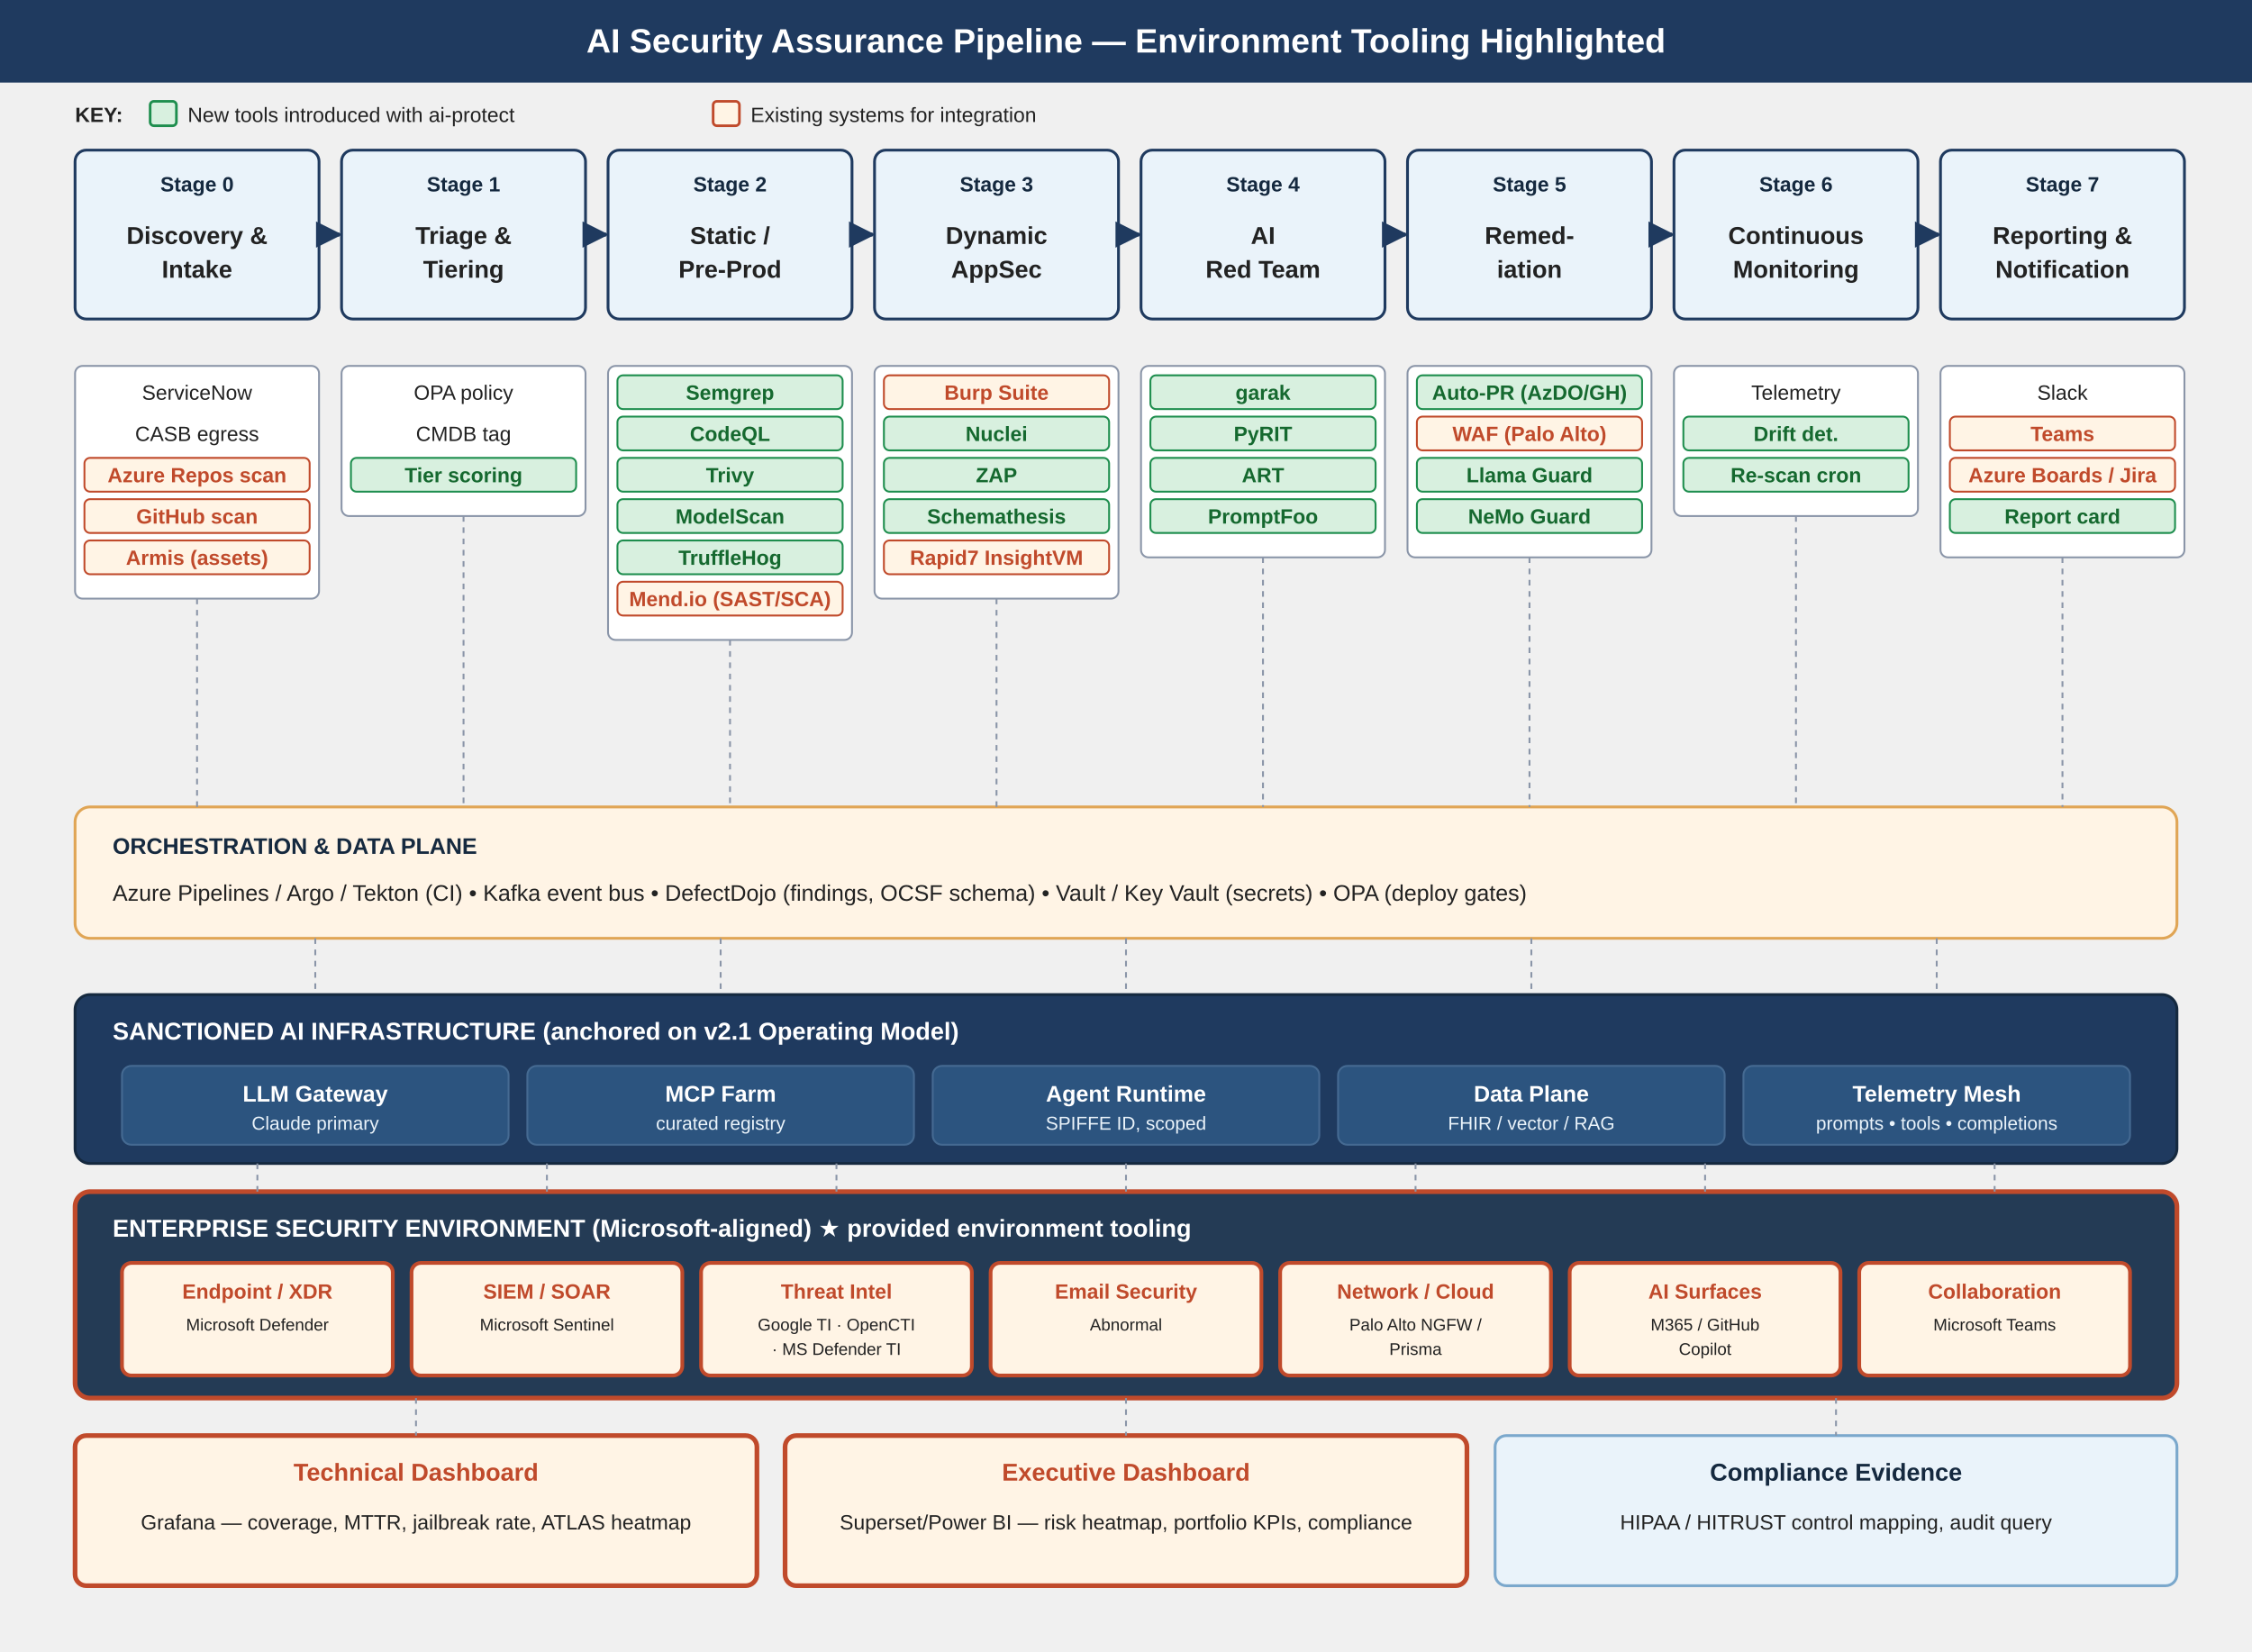
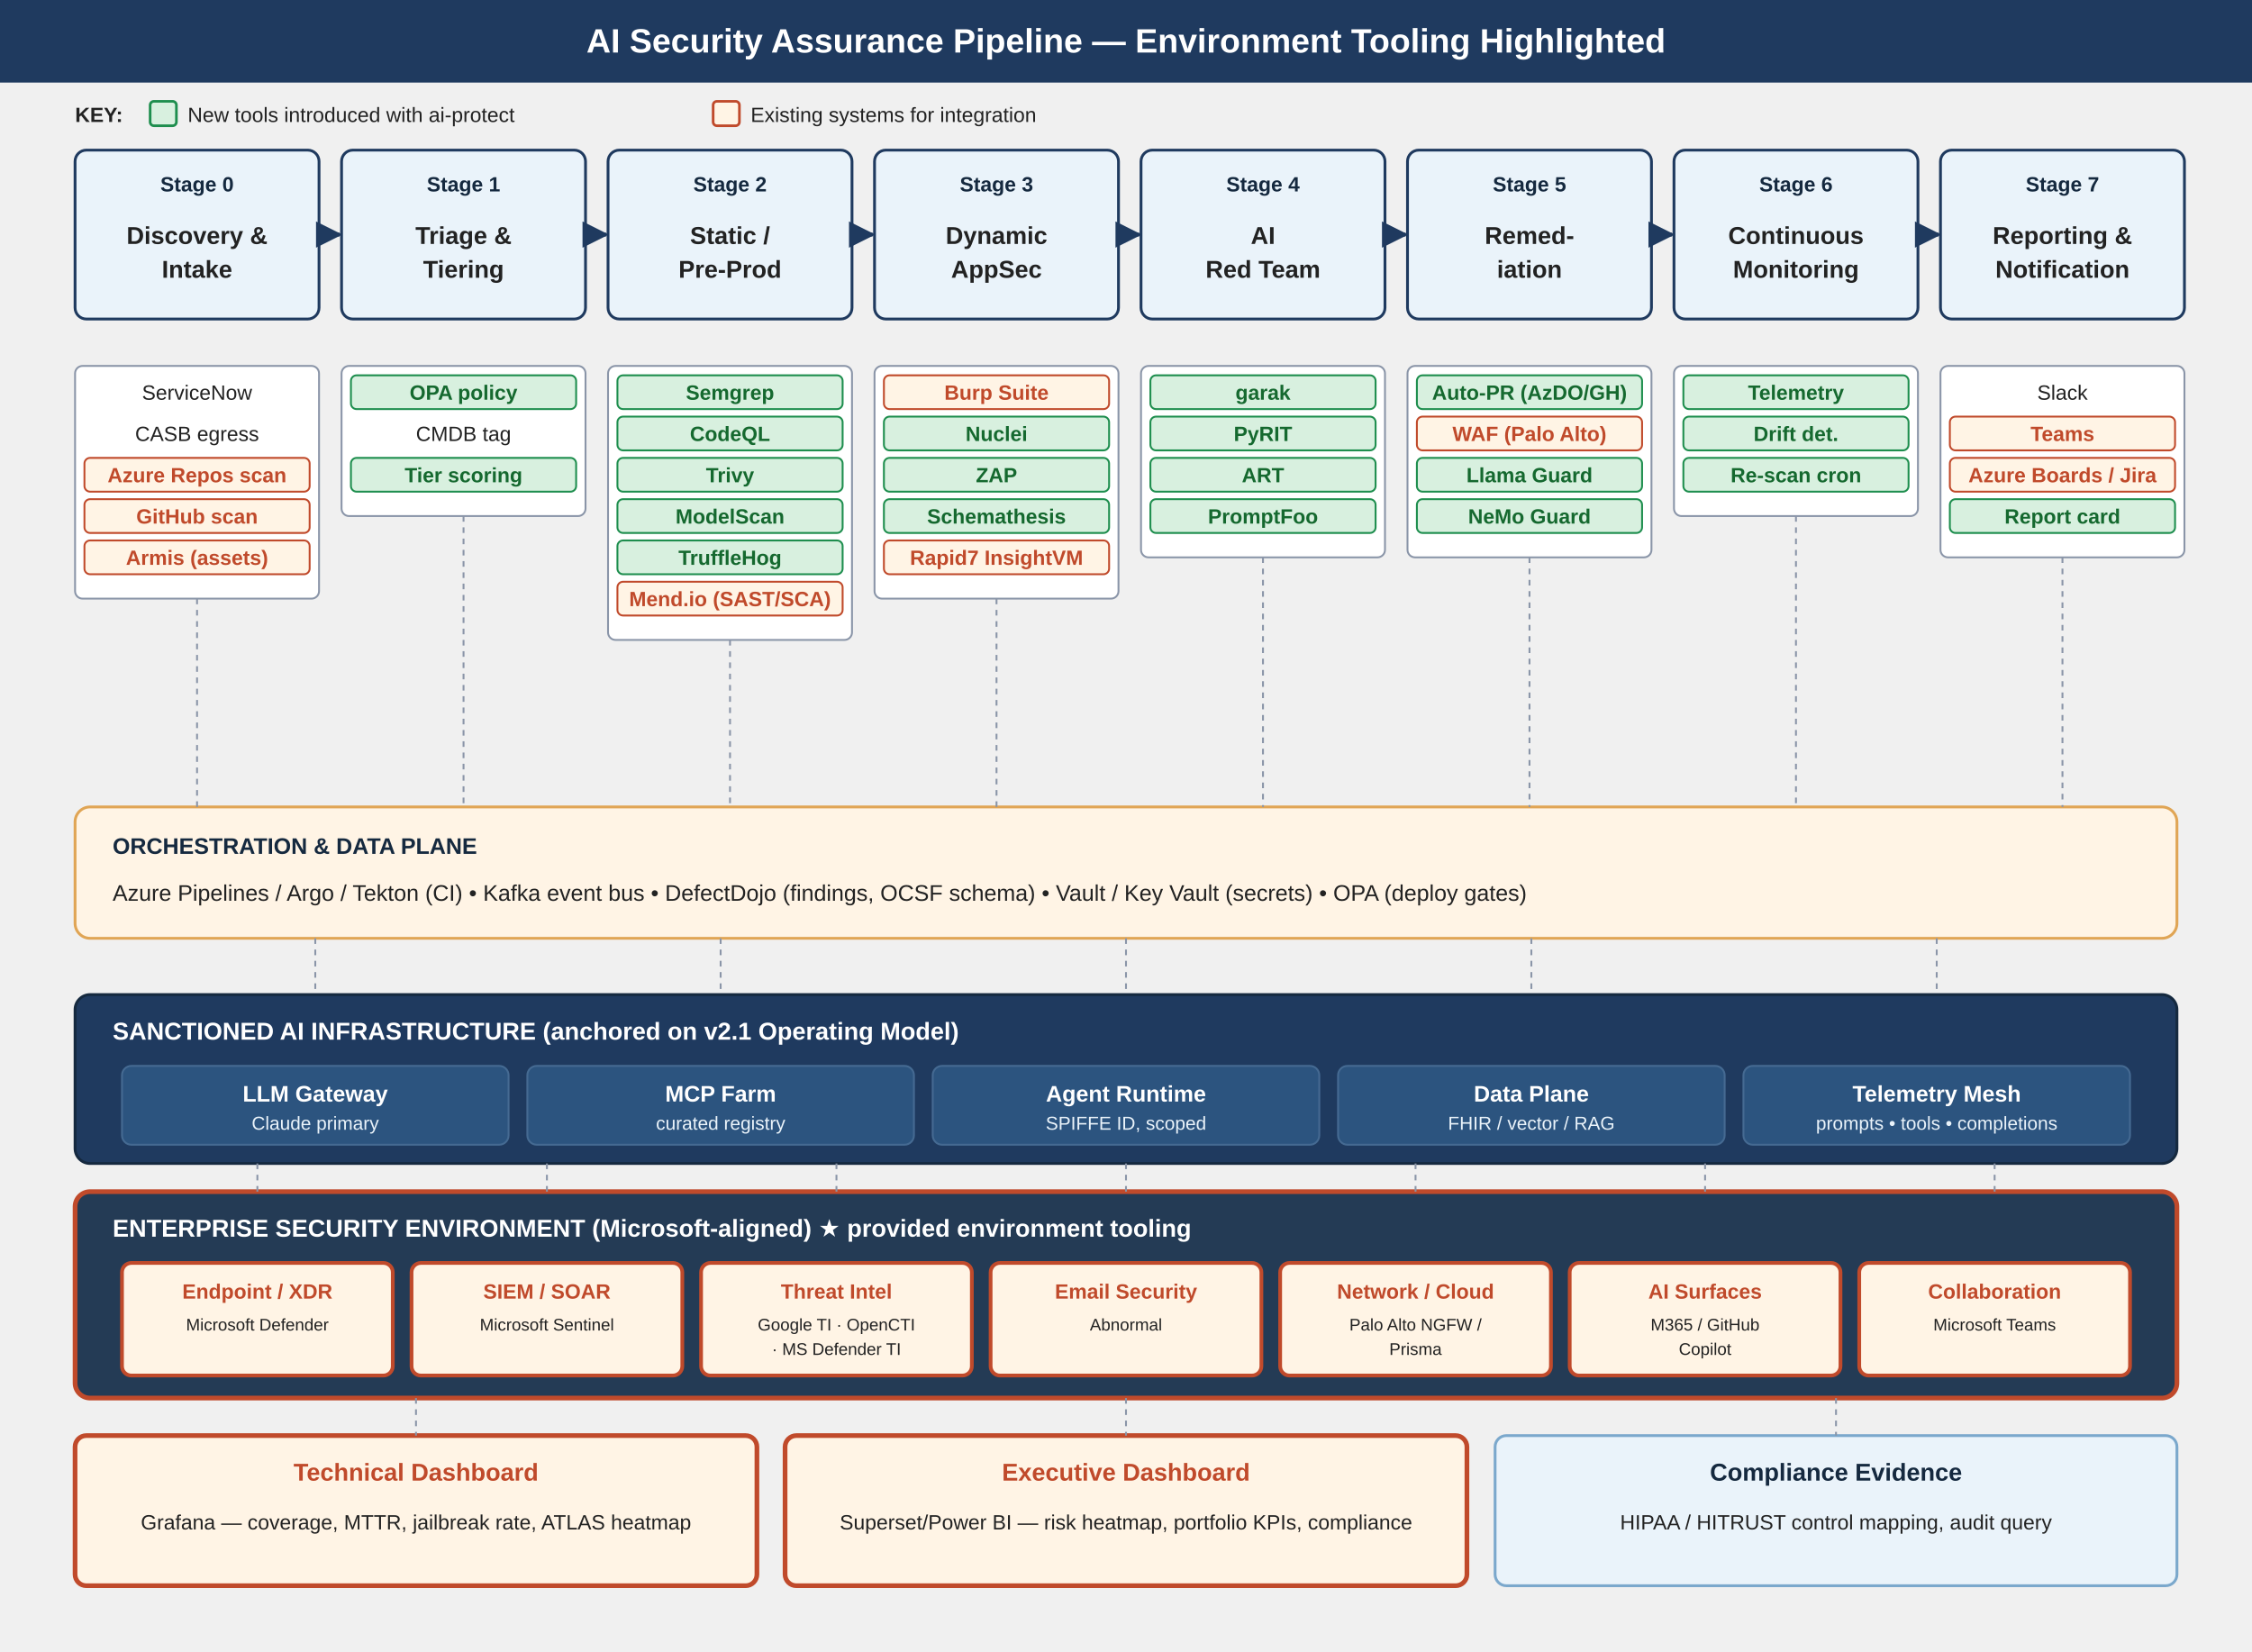
<svg xmlns="http://www.w3.org/2000/svg" width="1200" height="880" viewBox="0 0 1200 880" font-family="Arial, Helvetica, sans-serif">
  <defs>
    <marker id="arr" viewBox="0 0 10 10" refX="9" refY="5" markerWidth="7" markerHeight="7" orient="auto-start-reverse">
      <path d="M 0 0 L 10 5 L 0 10 z" fill="#1F3A5F" />
    </marker>
    <marker id="arrL" viewBox="0 0 10 10" refX="9" refY="5" markerWidth="7" markerHeight="7" orient="auto-start-reverse">
      <path d="M 0 0 L 10 5 L 0 10 z" fill="#8A95A8" />
    </marker>
    <marker id="arrA" viewBox="0 0 10 10" refX="9" refY="5" markerWidth="7" markerHeight="7" orient="auto-start-reverse">
      <path d="M 0 0 L 10 5 L 0 10 z" fill="#C04A2B" />
    </marker>
  </defs>
  <rect x="0" y="0" width="1200" height="44" fill="#1F3A5F" stroke="#1F3A5F" stroke-width="0" rx="0" ry="0" />
  <text x="600.0" y="28" font-size="18" fill="#FFFFFF" text-anchor="middle" font-weight="bold">AI Security Assurance Pipeline — Environment Tooling Highlighted</text>
  <text x="40" y="65" font-size="11" fill="#222222" text-anchor="start" font-weight="bold">KEY:</text>
  <rect x="80" y="54" width="14" height="13" fill="#D8F0DF" stroke="#1E8E4E" stroke-width="1.4" rx="2" ry="2" />
  <text x="100" y="65" font-size="11" fill="#222222" text-anchor="start" font-weight="normal">New tools introduced with ai-protect</text>
  <rect x="380" y="54" width="14" height="13" fill="#FFF4E5" stroke="#C04A2B" stroke-width="1.4" rx="2" ry="2" />
  <text x="400" y="65" font-size="11" fill="#222222" text-anchor="start" font-weight="normal">Existing systems for integration</text>
  <rect x="40" y="80" width="130" height="90" fill="#EAF3FA" stroke="#1F3A5F" stroke-width="1.5" rx="6" ry="6" />
  <text x="105.0" y="102" font-size="11" fill="#15293F" text-anchor="middle" font-weight="bold">Stage 0</text>
  <text x="105.0" y="130" font-size="13" fill="#222222" text-anchor="middle" font-weight="bold">Discovery &amp;</text>
  <text x="105.0" y="148" font-size="13" fill="#222222" text-anchor="middle" font-weight="bold">Intake</text>
  <line x1="171" y1="125.0" x2="181" y2="125.0" stroke="#1F3A5F" stroke-width="2" marker-end="url(#arr)" />
  <rect x="182" y="80" width="130" height="90" fill="#EAF3FA" stroke="#1F3A5F" stroke-width="1.5" rx="6" ry="6" />
  <text x="247.0" y="102" font-size="11" fill="#15293F" text-anchor="middle" font-weight="bold">Stage 1</text>
  <text x="247.0" y="130" font-size="13" fill="#222222" text-anchor="middle" font-weight="bold">Triage &amp;</text>
  <text x="247.0" y="148" font-size="13" fill="#222222" text-anchor="middle" font-weight="bold">Tiering</text>
  <line x1="313" y1="125.0" x2="323" y2="125.0" stroke="#1F3A5F" stroke-width="2" marker-end="url(#arr)" />
  <rect x="324" y="80" width="130" height="90" fill="#EAF3FA" stroke="#1F3A5F" stroke-width="1.5" rx="6" ry="6" />
  <text x="389.0" y="102" font-size="11" fill="#15293F" text-anchor="middle" font-weight="bold">Stage 2</text>
  <text x="389.0" y="130" font-size="13" fill="#222222" text-anchor="middle" font-weight="bold">Static /</text>
  <text x="389.0" y="148" font-size="13" fill="#222222" text-anchor="middle" font-weight="bold">Pre-Prod</text>
  <line x1="455" y1="125.0" x2="465" y2="125.0" stroke="#1F3A5F" stroke-width="2" marker-end="url(#arr)" />
  <rect x="466" y="80" width="130" height="90" fill="#EAF3FA" stroke="#1F3A5F" stroke-width="1.5" rx="6" ry="6" />
  <text x="531.0" y="102" font-size="11" fill="#15293F" text-anchor="middle" font-weight="bold">Stage 3</text>
  <text x="531.0" y="130" font-size="13" fill="#222222" text-anchor="middle" font-weight="bold">Dynamic</text>
  <text x="531.0" y="148" font-size="13" fill="#222222" text-anchor="middle" font-weight="bold">AppSec</text>
  <line x1="597" y1="125.0" x2="607" y2="125.0" stroke="#1F3A5F" stroke-width="2" marker-end="url(#arr)" />
  <rect x="608" y="80" width="130" height="90" fill="#EAF3FA" stroke="#1F3A5F" stroke-width="1.5" rx="6" ry="6" />
  <text x="673.0" y="102" font-size="11" fill="#15293F" text-anchor="middle" font-weight="bold">Stage 4</text>
  <text x="673.0" y="130" font-size="13" fill="#222222" text-anchor="middle" font-weight="bold">AI</text>
  <text x="673.0" y="148" font-size="13" fill="#222222" text-anchor="middle" font-weight="bold">Red Team</text>
  <line x1="739" y1="125.0" x2="749" y2="125.0" stroke="#1F3A5F" stroke-width="2" marker-end="url(#arr)" />
  <rect x="750" y="80" width="130" height="90" fill="#EAF3FA" stroke="#1F3A5F" stroke-width="1.5" rx="6" ry="6" />
  <text x="815.0" y="102" font-size="11" fill="#15293F" text-anchor="middle" font-weight="bold">Stage 5</text>
  <text x="815.0" y="130" font-size="13" fill="#222222" text-anchor="middle" font-weight="bold">Remed-</text>
  <text x="815.0" y="148" font-size="13" fill="#222222" text-anchor="middle" font-weight="bold">iation</text>
  <line x1="881" y1="125.0" x2="891" y2="125.0" stroke="#1F3A5F" stroke-width="2" marker-end="url(#arr)" />
  <rect x="892" y="80" width="130" height="90" fill="#EAF3FA" stroke="#1F3A5F" stroke-width="1.5" rx="6" ry="6" />
  <text x="957.0" y="102" font-size="11" fill="#15293F" text-anchor="middle" font-weight="bold">Stage 6</text>
  <text x="957.0" y="130" font-size="13" fill="#222222" text-anchor="middle" font-weight="bold">Continuous</text>
  <text x="957.0" y="148" font-size="13" fill="#222222" text-anchor="middle" font-weight="bold">Monitoring</text>
  <line x1="1023" y1="125.0" x2="1033" y2="125.0" stroke="#1F3A5F" stroke-width="2" marker-end="url(#arr)" />
  <rect x="1034" y="80" width="130" height="90" fill="#EAF3FA" stroke="#1F3A5F" stroke-width="1.5" rx="6" ry="6" />
  <text x="1099.0" y="102" font-size="11" fill="#15293F" text-anchor="middle" font-weight="bold">Stage 7</text>
  <text x="1099.0" y="130" font-size="13" fill="#222222" text-anchor="middle" font-weight="bold">Reporting &amp;</text>
  <text x="1099.0" y="148" font-size="13" fill="#222222" text-anchor="middle" font-weight="bold">Notification</text>
  <rect x="40" y="195" width="130" height="124" fill="#FFFFFF" stroke="#8A95A8" stroke-width="1" rx="4" ry="4" />
  <text x="105.0" y="213" font-size="11" fill="#222222" text-anchor="middle" font-weight="normal">ServiceNow</text>
  <text x="105.0" y="235" font-size="11" fill="#222222" text-anchor="middle" font-weight="normal">CASB egress</text>
  <rect x="45" y="244" width="120" height="18" fill="#FFF4E5" stroke="#C04A2B" stroke-width="1" rx="3" ry="3" />
  <text x="105.0" y="257" font-size="11" fill="#C04A2B" text-anchor="middle" font-weight="bold">Azure Repos scan</text>
  <rect x="45" y="266" width="120" height="18" fill="#FFF4E5" stroke="#C04A2B" stroke-width="1" rx="3" ry="3" />
  <text x="105.0" y="279" font-size="11" fill="#C04A2B" text-anchor="middle" font-weight="bold">GitHub scan</text>
  <rect x="45" y="288" width="120" height="18" fill="#FFF4E5" stroke="#C04A2B" stroke-width="1" rx="3" ry="3" />
  <text x="105.0" y="301" font-size="11" fill="#C04A2B" text-anchor="middle" font-weight="bold">Armis (assets)</text>
  <rect x="182" y="195" width="130" height="80" fill="#FFFFFF" stroke="#8A95A8" stroke-width="1" rx="4" ry="4" />
-   <text x="247.0" y="213" font-size="11" fill="#222222" text-anchor="middle" font-weight="normal">OPA policy</text>
+   <rect x="187" y="200" width="120" height="18" fill="#D8F0DF" stroke="#1E8E4E" stroke-width="1" rx="3" ry="3" />
+   <text x="247.0" y="213" font-size="11" fill="#15692F" text-anchor="middle" font-weight="bold">OPA policy</text>
  <text x="247.0" y="235" font-size="11" fill="#222222" text-anchor="middle" font-weight="normal">CMDB tag</text>
  <rect x="187" y="244" width="120" height="18" fill="#D8F0DF" stroke="#1E8E4E" stroke-width="1" rx="3" ry="3" />
  <text x="247.0" y="257" font-size="11" fill="#15692F" text-anchor="middle" font-weight="bold">Tier scoring</text>
  <rect x="324" y="195" width="130" height="146" fill="#FFFFFF" stroke="#8A95A8" stroke-width="1" rx="4" ry="4" />
  <rect x="329" y="200" width="120" height="18" fill="#D8F0DF" stroke="#1E8E4E" stroke-width="1" rx="3" ry="3" />
  <text x="389.0" y="213" font-size="11" fill="#15692F" text-anchor="middle" font-weight="bold">Semgrep</text>
  <rect x="329" y="222" width="120" height="18" fill="#D8F0DF" stroke="#1E8E4E" stroke-width="1" rx="3" ry="3" />
  <text x="389.0" y="235" font-size="11" fill="#15692F" text-anchor="middle" font-weight="bold">CodeQL</text>
  <rect x="329" y="244" width="120" height="18" fill="#D8F0DF" stroke="#1E8E4E" stroke-width="1" rx="3" ry="3" />
  <text x="389.0" y="257" font-size="11" fill="#15692F" text-anchor="middle" font-weight="bold">Trivy</text>
  <rect x="329" y="266" width="120" height="18" fill="#D8F0DF" stroke="#1E8E4E" stroke-width="1" rx="3" ry="3" />
  <text x="389.0" y="279" font-size="11" fill="#15692F" text-anchor="middle" font-weight="bold">ModelScan</text>
  <rect x="329" y="288" width="120" height="18" fill="#D8F0DF" stroke="#1E8E4E" stroke-width="1" rx="3" ry="3" />
  <text x="389.0" y="301" font-size="11" fill="#15692F" text-anchor="middle" font-weight="bold">TruffleHog</text>
  <rect x="329" y="310" width="120" height="18" fill="#FFF4E5" stroke="#C04A2B" stroke-width="1" rx="3" ry="3" />
  <text x="389.0" y="323" font-size="11" fill="#C04A2B" text-anchor="middle" font-weight="bold">Mend.io (SAST/SCA)</text>
  <rect x="466" y="195" width="130" height="124" fill="#FFFFFF" stroke="#8A95A8" stroke-width="1" rx="4" ry="4" />
  <rect x="471" y="200" width="120" height="18" fill="#FFF4E5" stroke="#C04A2B" stroke-width="1" rx="3" ry="3" />
  <text x="531.0" y="213" font-size="11" fill="#C04A2B" text-anchor="middle" font-weight="bold">Burp Suite</text>
  <rect x="471" y="222" width="120" height="18" fill="#D8F0DF" stroke="#1E8E4E" stroke-width="1" rx="3" ry="3" />
  <text x="531.0" y="235" font-size="11" fill="#15692F" text-anchor="middle" font-weight="bold">Nuclei</text>
  <rect x="471" y="244" width="120" height="18" fill="#D8F0DF" stroke="#1E8E4E" stroke-width="1" rx="3" ry="3" />
  <text x="531.0" y="257" font-size="11" fill="#15692F" text-anchor="middle" font-weight="bold">ZAP</text>
  <rect x="471" y="266" width="120" height="18" fill="#D8F0DF" stroke="#1E8E4E" stroke-width="1" rx="3" ry="3" />
  <text x="531.0" y="279" font-size="11" fill="#15692F" text-anchor="middle" font-weight="bold">Schemathesis</text>
  <rect x="471" y="288" width="120" height="18" fill="#FFF4E5" stroke="#C04A2B" stroke-width="1" rx="3" ry="3" />
  <text x="531.0" y="301" font-size="11" fill="#C04A2B" text-anchor="middle" font-weight="bold">Rapid7 InsightVM</text>
  <rect x="608" y="195" width="130" height="102" fill="#FFFFFF" stroke="#8A95A8" stroke-width="1" rx="4" ry="4" />
  <rect x="613" y="200" width="120" height="18" fill="#D8F0DF" stroke="#1E8E4E" stroke-width="1" rx="3" ry="3" />
  <text x="673.0" y="213" font-size="11" fill="#15692F" text-anchor="middle" font-weight="bold">garak</text>
  <rect x="613" y="222" width="120" height="18" fill="#D8F0DF" stroke="#1E8E4E" stroke-width="1" rx="3" ry="3" />
  <text x="673.0" y="235" font-size="11" fill="#15692F" text-anchor="middle" font-weight="bold">PyRIT</text>
  <rect x="613" y="244" width="120" height="18" fill="#D8F0DF" stroke="#1E8E4E" stroke-width="1" rx="3" ry="3" />
  <text x="673.0" y="257" font-size="11" fill="#15692F" text-anchor="middle" font-weight="bold">ART</text>
  <rect x="613" y="266" width="120" height="18" fill="#D8F0DF" stroke="#1E8E4E" stroke-width="1" rx="3" ry="3" />
  <text x="673.0" y="279" font-size="11" fill="#15692F" text-anchor="middle" font-weight="bold">PromptFoo</text>
  <rect x="750" y="195" width="130" height="102" fill="#FFFFFF" stroke="#8A95A8" stroke-width="1" rx="4" ry="4" />
  <rect x="755" y="200" width="120" height="18" fill="#D8F0DF" stroke="#1E8E4E" stroke-width="1" rx="3" ry="3" />
  <text x="815.0" y="213" font-size="11" fill="#15692F" text-anchor="middle" font-weight="bold">Auto-PR (AzDO/GH)</text>
  <rect x="755" y="222" width="120" height="18" fill="#FFF4E5" stroke="#C04A2B" stroke-width="1" rx="3" ry="3" />
  <text x="815.0" y="235" font-size="11" fill="#C04A2B" text-anchor="middle" font-weight="bold">WAF (Palo Alto)</text>
  <rect x="755" y="244" width="120" height="18" fill="#D8F0DF" stroke="#1E8E4E" stroke-width="1" rx="3" ry="3" />
  <text x="815.0" y="257" font-size="11" fill="#15692F" text-anchor="middle" font-weight="bold">Llama Guard</text>
  <rect x="755" y="266" width="120" height="18" fill="#D8F0DF" stroke="#1E8E4E" stroke-width="1" rx="3" ry="3" />
  <text x="815.0" y="279" font-size="11" fill="#15692F" text-anchor="middle" font-weight="bold">NeMo Guard</text>
  <rect x="892" y="195" width="130" height="80" fill="#FFFFFF" stroke="#8A95A8" stroke-width="1" rx="4" ry="4" />
-   <text x="957.0" y="213" font-size="11" fill="#222222" text-anchor="middle" font-weight="normal">Telemetry</text>
+   <rect x="897" y="200" width="120" height="18" fill="#D8F0DF" stroke="#1E8E4E" stroke-width="1" rx="3" ry="3" />
+   <text x="957.0" y="213" font-size="11" fill="#15692F" text-anchor="middle" font-weight="bold">Telemetry</text>
  <rect x="897" y="222" width="120" height="18" fill="#D8F0DF" stroke="#1E8E4E" stroke-width="1" rx="3" ry="3" />
  <text x="957.0" y="235" font-size="11" fill="#15692F" text-anchor="middle" font-weight="bold">Drift det.</text>
  <rect x="897" y="244" width="120" height="18" fill="#D8F0DF" stroke="#1E8E4E" stroke-width="1" rx="3" ry="3" />
  <text x="957.0" y="257" font-size="11" fill="#15692F" text-anchor="middle" font-weight="bold">Re-scan cron</text>
  <rect x="1034" y="195" width="130" height="102" fill="#FFFFFF" stroke="#8A95A8" stroke-width="1" rx="4" ry="4" />
  <text x="1099.0" y="213" font-size="11" fill="#222222" text-anchor="middle" font-weight="normal">Slack</text>
  <rect x="1039" y="222" width="120" height="18" fill="#FFF4E5" stroke="#C04A2B" stroke-width="1" rx="3" ry="3" />
  <text x="1099.0" y="235" font-size="11" fill="#C04A2B" text-anchor="middle" font-weight="bold">Teams</text>
  <rect x="1039" y="244" width="120" height="18" fill="#FFF4E5" stroke="#C04A2B" stroke-width="1" rx="3" ry="3" />
  <text x="1099.0" y="257" font-size="11" fill="#C04A2B" text-anchor="middle" font-weight="bold">Azure Boards / Jira</text>
  <rect x="1039" y="266" width="120" height="18" fill="#D8F0DF" stroke="#1E8E4E" stroke-width="1" rx="3" ry="3" />
  <text x="1099.0" y="279" font-size="11" fill="#15692F" text-anchor="middle" font-weight="bold">Report card</text>
  <rect x="40" y="430" width="1120" height="70" fill="#FFF4E5" stroke="#E0A555" stroke-width="1.5" rx="8" ry="8" />
  <text x="60" y="455" font-size="12" fill="#15293F" text-anchor="start" font-weight="bold">ORCHESTRATION &amp; DATA PLANE</text>
  <text x="60" y="480" font-size="12" fill="#222222" text-anchor="start" font-weight="normal">Azure Pipelines / Argo / Tekton (CI)  •  Kafka event bus  •  DefectDojo (findings, OCSF schema)  •  Vault / Key Vault (secrets)  •  OPA (deploy gates)</text>
  <rect x="40" y="530" width="1120" height="90" fill="#1F3A5F" stroke="#15293F" stroke-width="1.5" rx="8" ry="8" />
  <text x="60" y="554" font-size="13" fill="#FFFFFF" text-anchor="start" font-weight="bold">SANCTIONED AI INFRASTRUCTURE  (anchored on v2.1 Operating Model)</text>
  <rect x="65.0" y="568" width="206.0" height="42" fill="#2C547F" stroke="#456A92" stroke-width="1" rx="5" ry="5" />
  <text x="168.0" y="587" font-size="12" fill="#FFFFFF" text-anchor="middle" font-weight="bold">LLM Gateway</text>
  <text x="168.0" y="602" font-size="10" fill="#EAF3FA" text-anchor="middle" font-weight="normal">Claude primary</text>
  <rect x="281.0" y="568" width="206.0" height="42" fill="#2C547F" stroke="#456A92" stroke-width="1" rx="5" ry="5" />
  <text x="384.0" y="587" font-size="12" fill="#FFFFFF" text-anchor="middle" font-weight="bold">MCP Farm</text>
  <text x="384.0" y="602" font-size="10" fill="#EAF3FA" text-anchor="middle" font-weight="normal">curated registry</text>
  <rect x="497.0" y="568" width="206.0" height="42" fill="#2C547F" stroke="#456A92" stroke-width="1" rx="5" ry="5" />
  <text x="600.0" y="587" font-size="12" fill="#FFFFFF" text-anchor="middle" font-weight="bold">Agent Runtime</text>
  <text x="600.0" y="602" font-size="10" fill="#EAF3FA" text-anchor="middle" font-weight="normal">SPIFFE ID, scoped</text>
  <rect x="713.0" y="568" width="206.0" height="42" fill="#2C547F" stroke="#456A92" stroke-width="1" rx="5" ry="5" />
  <text x="816.0" y="587" font-size="12" fill="#FFFFFF" text-anchor="middle" font-weight="bold">Data Plane</text>
  <text x="816.0" y="602" font-size="10" fill="#EAF3FA" text-anchor="middle" font-weight="normal">FHIR / vector / RAG</text>
  <rect x="929.0" y="568" width="206.0" height="42" fill="#2C547F" stroke="#456A92" stroke-width="1" rx="5" ry="5" />
  <text x="1032.0" y="587" font-size="12" fill="#FFFFFF" text-anchor="middle" font-weight="bold">Telemetry Mesh</text>
  <text x="1032.0" y="602" font-size="10" fill="#EAF3FA" text-anchor="middle" font-weight="normal">prompts • tools • completions</text>
  <rect x="40" y="635" width="1120" height="110" fill="#243B55" stroke="#C04A2B" stroke-width="2.5" rx="8" ry="8" />
  <text x="60" y="659" font-size="13" fill="#FFFFFF" text-anchor="start" font-weight="bold">ENTERPRISE SECURITY ENVIRONMENT  (Microsoft-aligned)   ★ provided environment tooling</text>
  <rect x="65.0" y="673" width="144.286" height="60" fill="#FFF4E5" stroke="#C04A2B" stroke-width="2" rx="5" ry="5" />
  <text x="137.143" y="692" font-size="11" fill="#C04A2B" text-anchor="middle" font-weight="bold">Endpoint / XDR</text>
  <text x="137.143" y="709" font-size="9" fill="#222222" text-anchor="middle" font-weight="normal">Microsoft Defender</text>
  <rect x="219.286" y="673" width="144.286" height="60" fill="#FFF4E5" stroke="#C04A2B" stroke-width="2" rx="5" ry="5" />
  <text x="291.429" y="692" font-size="11" fill="#C04A2B" text-anchor="middle" font-weight="bold">SIEM / SOAR</text>
  <text x="291.429" y="709" font-size="9" fill="#222222" text-anchor="middle" font-weight="normal">Microsoft Sentinel</text>
  <rect x="373.571" y="673" width="144.286" height="60" fill="#FFF4E5" stroke="#C04A2B" stroke-width="2" rx="5" ry="5" />
  <text x="445.714" y="692" font-size="11" fill="#C04A2B" text-anchor="middle" font-weight="bold">Threat Intel</text>
  <text x="445.714" y="709" font-size="9" fill="#222222" text-anchor="middle" font-weight="normal">Google TI · OpenCTI</text>
  <text x="445.714" y="722" font-size="9" fill="#222222" text-anchor="middle" font-weight="normal">· MS Defender TI</text>
  <rect x="527.857" y="673" width="144.286" height="60" fill="#FFF4E5" stroke="#C04A2B" stroke-width="2" rx="5" ry="5" />
  <text x="600.0" y="692" font-size="11" fill="#C04A2B" text-anchor="middle" font-weight="bold">Email Security</text>
  <text x="600.0" y="709" font-size="9" fill="#222222" text-anchor="middle" font-weight="normal">Abnormal</text>
  <rect x="682.143" y="673" width="144.286" height="60" fill="#FFF4E5" stroke="#C04A2B" stroke-width="2" rx="5" ry="5" />
  <text x="754.286" y="692" font-size="11" fill="#C04A2B" text-anchor="middle" font-weight="bold">Network / Cloud</text>
  <text x="754.286" y="709" font-size="9" fill="#222222" text-anchor="middle" font-weight="normal">Palo Alto NGFW /</text>
  <text x="754.286" y="722" font-size="9" fill="#222222" text-anchor="middle" font-weight="normal">Prisma</text>
  <rect x="836.429" y="673" width="144.286" height="60" fill="#FFF4E5" stroke="#C04A2B" stroke-width="2" rx="5" ry="5" />
  <text x="908.571" y="692" font-size="11" fill="#C04A2B" text-anchor="middle" font-weight="bold">AI Surfaces</text>
  <text x="908.571" y="709" font-size="9" fill="#222222" text-anchor="middle" font-weight="normal">M365 / GitHub</text>
  <text x="908.571" y="722" font-size="9" fill="#222222" text-anchor="middle" font-weight="normal">Copilot</text>
  <rect x="990.714" y="673" width="144.286" height="60" fill="#FFF4E5" stroke="#C04A2B" stroke-width="2" rx="5" ry="5" />
  <text x="1062.857" y="692" font-size="11" fill="#C04A2B" text-anchor="middle" font-weight="bold">Collaboration</text>
  <text x="1062.857" y="709" font-size="9" fill="#222222" text-anchor="middle" font-weight="normal">Microsoft Teams</text>
  <rect x="40.0" y="765" width="363.333" height="80" fill="#FFF4E5" stroke="#C04A2B" stroke-width="2.5" rx="6" ry="6" />
  <text x="221.667" y="789" font-size="13" fill="#C04A2B" text-anchor="middle" font-weight="bold">Technical Dashboard</text>
  <text x="221.667" y="815" font-size="11" fill="#222222" text-anchor="middle" font-weight="normal">Grafana — coverage, MTTR, jailbreak rate, ATLAS heatmap</text>
  <rect x="418.333" y="765" width="363.333" height="80" fill="#FFF4E5" stroke="#C04A2B" stroke-width="2.5" rx="6" ry="6" />
  <text x="600.0" y="789" font-size="13" fill="#C04A2B" text-anchor="middle" font-weight="bold">Executive Dashboard</text>
  <text x="600.0" y="815" font-size="11" fill="#222222" text-anchor="middle" font-weight="normal">Superset/Power BI — risk heatmap, portfolio KPIs, compliance</text>
  <rect x="796.667" y="765" width="363.333" height="80" fill="#EAF3FA" stroke="#7BA8CC" stroke-width="1.5" rx="6" ry="6" />
  <text x="978.333" y="789" font-size="13" fill="#15293F" text-anchor="middle" font-weight="bold">Compliance Evidence</text>
  <text x="978.333" y="815" font-size="11" fill="#222222" text-anchor="middle" font-weight="normal">HIPAA / HITRUST control mapping, audit query</text>
  <line x1="105.0" y1="319" x2="105.0" y2="430" stroke="#8A95A8" stroke-width="1" stroke-dasharray="3 3" />
  <line x1="247.0" y1="275" x2="247.0" y2="430" stroke="#8A95A8" stroke-width="1" stroke-dasharray="3 3" />
  <line x1="389.0" y1="341" x2="389.0" y2="430" stroke="#8A95A8" stroke-width="1" stroke-dasharray="3 3" />
  <line x1="531.0" y1="319" x2="531.0" y2="430" stroke="#8A95A8" stroke-width="1" stroke-dasharray="3 3" />
  <line x1="673.0" y1="297" x2="673.0" y2="430" stroke="#8A95A8" stroke-width="1" stroke-dasharray="3 3" />
  <line x1="815.0" y1="297" x2="815.0" y2="430" stroke="#8A95A8" stroke-width="1" stroke-dasharray="3 3" />
  <line x1="957.0" y1="275" x2="957.0" y2="430" stroke="#8A95A8" stroke-width="1" stroke-dasharray="3 3" />
  <line x1="1099.0" y1="297" x2="1099.0" y2="430" stroke="#8A95A8" stroke-width="1" stroke-dasharray="3 3" />
  <line x1="168.0" y1="500" x2="168.0" y2="530" stroke="#8A95A8" stroke-width="1" stroke-dasharray="3 3" />
  <line x1="384.0" y1="500" x2="384.0" y2="530" stroke="#8A95A8" stroke-width="1" stroke-dasharray="3 3" />
  <line x1="600.0" y1="500" x2="600.0" y2="530" stroke="#8A95A8" stroke-width="1" stroke-dasharray="3 3" />
  <line x1="816.0" y1="500" x2="816.0" y2="530" stroke="#8A95A8" stroke-width="1" stroke-dasharray="3 3" />
  <line x1="1032.0" y1="500" x2="1032.0" y2="530" stroke="#8A95A8" stroke-width="1" stroke-dasharray="3 3" />
  <line x1="137.143" y1="620" x2="137.143" y2="635" stroke="#8A95A8" stroke-width="1" stroke-dasharray="3 3" />
  <line x1="291.429" y1="620" x2="291.429" y2="635" stroke="#8A95A8" stroke-width="1" stroke-dasharray="3 3" />
  <line x1="445.714" y1="620" x2="445.714" y2="635" stroke="#8A95A8" stroke-width="1" stroke-dasharray="3 3" />
  <line x1="600.0" y1="620" x2="600.0" y2="635" stroke="#8A95A8" stroke-width="1" stroke-dasharray="3 3" />
  <line x1="754.286" y1="620" x2="754.286" y2="635" stroke="#8A95A8" stroke-width="1" stroke-dasharray="3 3" />
  <line x1="908.571" y1="620" x2="908.571" y2="635" stroke="#8A95A8" stroke-width="1" stroke-dasharray="3 3" />
  <line x1="1062.857" y1="620" x2="1062.857" y2="635" stroke="#8A95A8" stroke-width="1" stroke-dasharray="3 3" />
  <line x1="221.667" y1="745" x2="221.667" y2="765" stroke="#8A95A8" stroke-width="1" stroke-dasharray="3 3" />
  <line x1="600.0" y1="745" x2="600.0" y2="765" stroke="#8A95A8" stroke-width="1" stroke-dasharray="3 3" />
  <line x1="978.333" y1="745" x2="978.333" y2="765" stroke="#8A95A8" stroke-width="1" stroke-dasharray="3 3" />
</svg>
